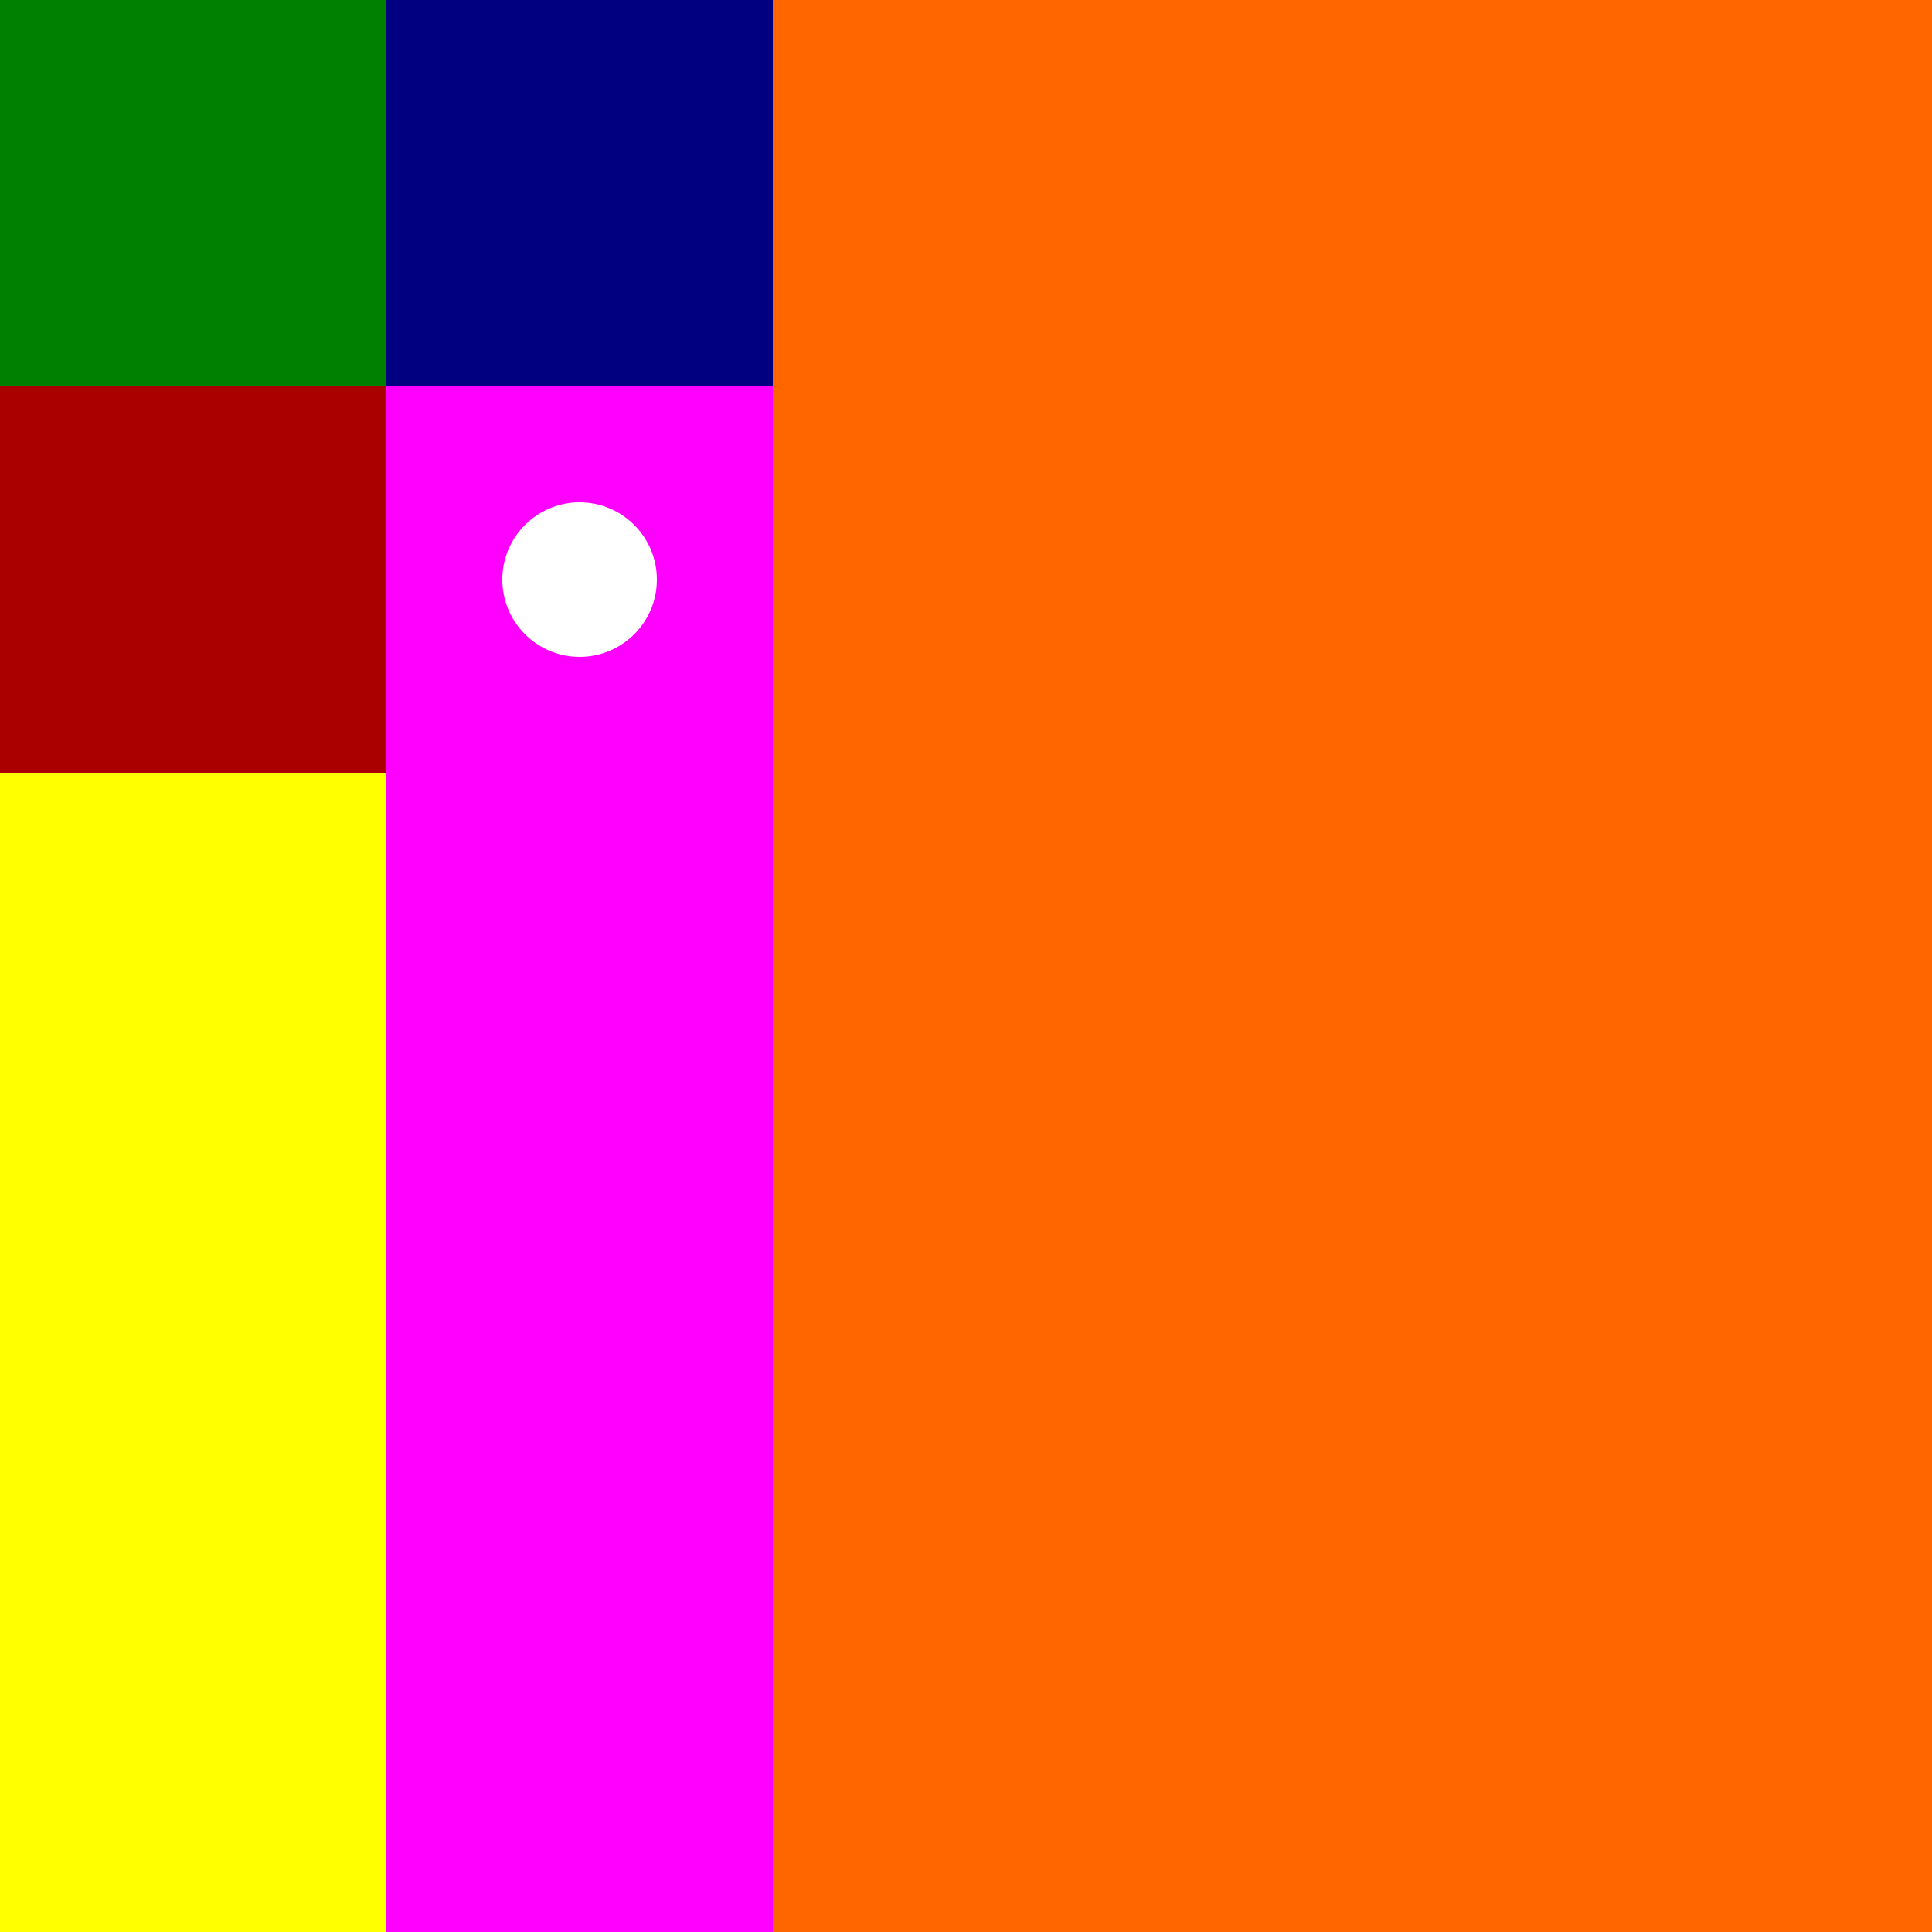
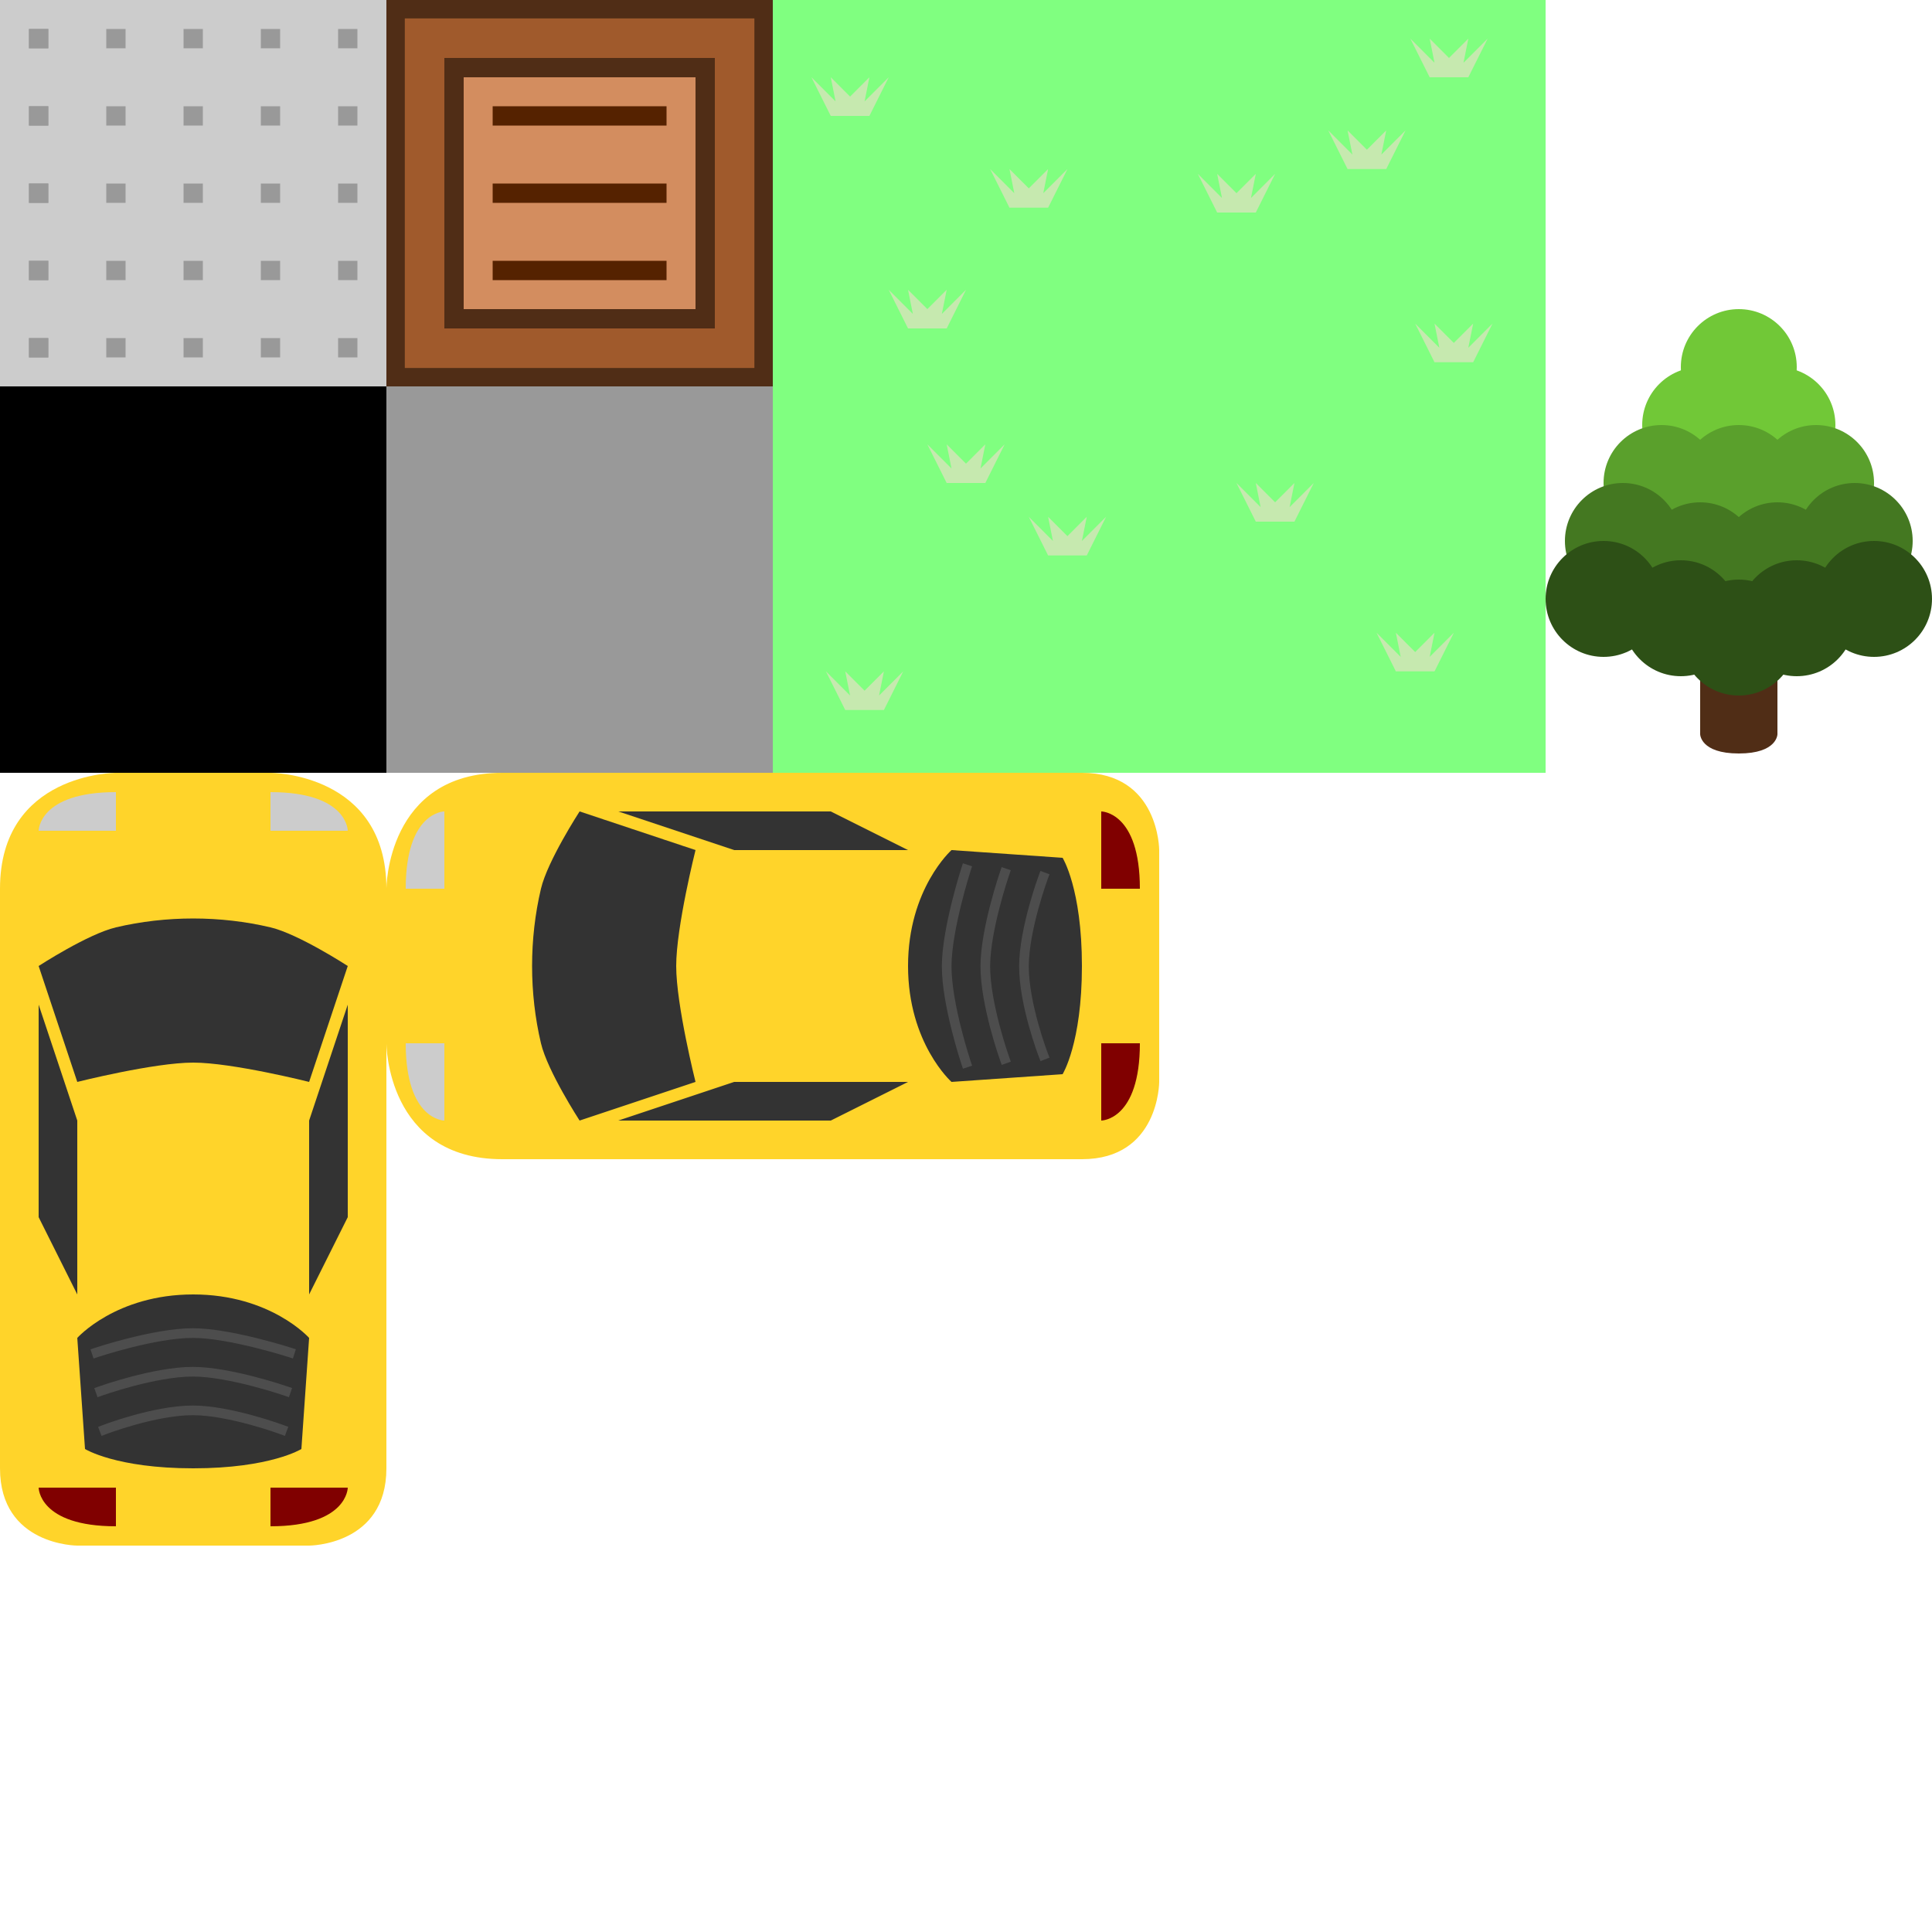
- <svg xmlns="http://www.w3.org/2000/svg" version="1.1" width="1000" height="1000" id="svg2">
+ <svg xmlns="http://www.w3.org/2000/svg" width="1000" height="1000" id="svg2" version="1.1">
  <defs id="defs4" />
-   <g transform="translate(0,-52.36218)" id="layer1">
-     <rect width="200" height="200" x="0" y="0" transform="translate(0,52.36218)" id="rect2983" style="fill:#008000" />
-     <rect width="200" height="200" x="200" y="0" transform="translate(0,52.36218)" id="rect2985" style="fill:#000080" />
-     <rect width="200" height="200" x="0" y="200" transform="translate(0,52.36218)" id="rect2987" style="fill:#aa0000" />
+   <g id="layer1" transform="translate(0,-52.36218)">
+     <rect style="fill:#cccccc;fill-opacity:1;stroke:none" id="rect2983" width="200" height="200" x="0" y="0" transform="translate(0,52.36218)" />
+     <rect style="fill:#999999;fill-opacity:1;stroke:none" id="rect2993" width="10" height="10" x="15" y="67.362" />
+     <rect y="67.362" x="15" height="10" width="10" id="rect3043" style="fill:#999999;fill-opacity:1;stroke:none" />
+     <rect style="fill:#999999;fill-opacity:1;stroke:none" id="rect3045" width="10" height="10" x="55" y="67.362" />
+     <rect y="67.362" x="95" height="10" width="10" id="rect3047" style="fill:#999999;fill-opacity:1;stroke:none" />
+     <rect style="fill:#999999;fill-opacity:1;stroke:none" id="rect3049" width="10" height="10" x="135" y="67.362" />
+     <rect y="67.362" x="175" height="10" width="10" id="rect3051" style="fill:#999999;fill-opacity:1;stroke:none" />
+     <rect y="107.362" x="15" height="10" width="10" id="rect3053" style="fill:#999999;fill-opacity:1;stroke:none" />
+     <rect style="fill:#999999;fill-opacity:1;stroke:none" id="rect3055" width="10" height="10" x="15" y="107.362" />
+     <rect y="107.362" x="55" height="10" width="10" id="rect3057" style="fill:#999999;fill-opacity:1;stroke:none" />
+     <rect style="fill:#999999;fill-opacity:1;stroke:none" id="rect3059" width="10" height="10" x="95" y="107.362" />
+     <rect y="107.362" x="135" height="10" width="10" id="rect3061" style="fill:#999999;fill-opacity:1;stroke:none" />
+     <rect style="fill:#999999;fill-opacity:1;stroke:none" id="rect3063" width="10" height="10" x="175" y="107.362" />
+     <rect style="fill:#999999;fill-opacity:1;stroke:none" id="rect3065" width="10" height="10" x="15" y="147.362" />
+     <rect y="147.362" x="15" height="10" width="10" id="rect3067" style="fill:#999999;fill-opacity:1;stroke:none" />
+     <rect style="fill:#999999;fill-opacity:1;stroke:none" id="rect3069" width="10" height="10" x="55" y="147.362" />
+     <rect y="147.362" x="95" height="10" width="10" id="rect3071" style="fill:#999999;fill-opacity:1;stroke:none" />
+     <rect style="fill:#999999;fill-opacity:1;stroke:none" id="rect3073" width="10" height="10" x="135" y="147.362" />
+     <rect y="147.362" x="175" height="10" width="10" id="rect3075" style="fill:#999999;fill-opacity:1;stroke:none" />
+     <rect y="187.362" x="15" height="10" width="10" id="rect3077" style="fill:#999999;fill-opacity:1;stroke:none" />
+     <rect style="fill:#999999;fill-opacity:1;stroke:none" id="rect3079" width="10" height="10" x="15" y="187.362" />
+     <rect y="187.362" x="55" height="10" width="10" id="rect3081" style="fill:#999999;fill-opacity:1;stroke:none" />
+     <rect style="fill:#999999;fill-opacity:1;stroke:none" id="rect3083" width="10" height="10" x="95" y="187.362" />
+     <rect y="187.362" x="135" height="10" width="10" id="rect3085" style="fill:#999999;fill-opacity:1;stroke:none" />
+     <rect style="fill:#999999;fill-opacity:1;stroke:none" id="rect3087" width="10" height="10" x="175" y="187.362" />
+     <rect style="fill:#999999;fill-opacity:1;stroke:none" id="rect3089" width="10" height="10" x="15" y="227.362" />
+     <rect y="227.362" x="15" height="10" width="10" id="rect3091" style="fill:#999999;fill-opacity:1;stroke:none" />
+     <rect style="fill:#999999;fill-opacity:1;stroke:none" id="rect3093" width="10" height="10" x="55" y="227.362" />
+     <rect y="227.362" x="95" height="10" width="10" id="rect3095" style="fill:#999999;fill-opacity:1;stroke:none" />
+     <rect style="fill:#999999;fill-opacity:1;stroke:none" id="rect3097" width="10" height="10" x="135" y="227.362" />
+     <rect y="227.362" x="175" height="10" width="10" id="rect3099" style="fill:#999999;fill-opacity:1;stroke:none" />
+     <rect style="fill:#a05a2c;fill-opacity:1;stroke:#502d16;stroke-width:9.524;stroke-miterlimit:4;stroke-opacity:1;stroke-dasharray:none" id="rect3151" width="190.476" height="190.476" x="204.762" y="57.124" />
+     <rect y="87.362" x="235" height="130" width="130" id="rect3921" style="fill:#d38d5f;fill-opacity:1;stroke:#502d16;stroke-width:10;stroke-miterlimit:4;stroke-opacity:1;stroke-dasharray:none" />
+     <path style="fill:#803300;stroke:#552200;stroke-width:10;stroke-linecap:square;stroke-linejoin:miter;stroke-opacity:1;stroke-miterlimit:4;stroke-dasharray:none" d="m 260,60 80,0" id="path3923" transform="translate(0,52.36218)" />
+     <path id="path3927" d="m 260,152.362 80,0" style="fill:#803300;stroke:#552200;stroke-width:10;stroke-linecap:square;stroke-linejoin:miter;stroke-miterlimit:4;stroke-opacity:1;stroke-dasharray:none" />
+     <path style="fill:#803300;stroke:#552200;stroke-width:10;stroke-linecap:square;stroke-linejoin:miter;stroke-miterlimit:4;stroke-opacity:1;stroke-dasharray:none" d="m 260,192.362 80,0" id="path3929" />
+     <rect style="fill:#80ff80;fill-opacity:1;stroke:#552200;stroke-width:0;stroke-linecap:square;stroke-miterlimit:4;stroke-opacity:1;stroke-dasharray:none" id="rect3931" width="400" height="400" x="400" y="52.362" />
+     <path style="fill:#c6e9af;stroke:none" d="m 430,112.362 -10,-20 12.5,12.5 -2.5,-12.5 10,10 10,-10 -2.5,12.5 12.5,-12.5 -10,20 z" id="path3940" />
+     <path id="path3942" d="m 522.5,159.862 -10,-20 12.5,12.5 -2.5,-12.5 10,10 10,-10 -2.5,12.5 12.5,-12.5 -10,20 z" style="fill:#c6e9af;stroke:none" />
+     <path style="fill:#c6e9af;stroke:none" d="m 470,222.362 -10,-20 12.5,12.5 -2.5,-12.5 10,10 10,-10 -2.5,12.5 12.5,-12.5 -10,20 z" id="path3944" />
+     <path style="fill:#c6e9af;stroke:none" d="m 630,162.362 -10,-20 12.5,12.5 -2.5,-12.5 10,10 10,-10 -2.5,12.5 12.5,-12.5 -10,20 z" id="path3959" />
+     <path id="path3963" d="m 742.5,239.862 -10,-20 12.5,12.5 -2.5,-12.5 10,10 10,-10 -2.5,12.5 12.5,-12.5 -10,20 z" style="fill:#c6e9af;stroke:none" />
+     <path style="fill:#c6e9af;stroke:none" d="m 740,92.362 -10,-20 12.5,12.5 -2.5,-12.5 10,10 10,-10 -2.5,12.5 12.5,-12.5 -10,20 z" id="path3965" />
+     <path style="fill:#c6e9af;stroke:none" d="m 697.5,139.862 -10,-20 12.5,12.5 -2.5,-12.5 10,10 10,-10 -2.5,12.5 12.5,-12.5 -10,20 z" id="path3967" />
+     <path id="path3969" d="m 490,302.362 -10,-20 12.5,12.5 -2.5,-12.5 10,10 10,-10 -2.5,12.5 12.5,-12.5 -10,20 z" style="fill:#c6e9af;stroke:none" />
+     <path style="fill:#c6e9af;stroke:none" d="m 542.5,339.862 -10,-20 12.5,12.5 -2.5,-12.5 10,10 10,-10 -2.5,12.5 12.5,-12.5 -10,20 z" id="path3971" />
+     <path id="path3973" d="m 437.5,419.862 -10,-20 12.5,12.5 -2.5,-12.5 10,10 10,-10 -2.5,12.5 12.5,-12.5 -10,20 z" style="fill:#c6e9af;stroke:none" />
+     <path style="fill:#c6e9af;stroke:none" d="m 722.5,399.862 -10,-20 12.5,12.5 -2.5,-12.5 10,10 10,-10 -2.5,12.5 12.5,-12.5 -10,20 z" id="path3975" />
+     <path id="path3977" d="m 650,322.362 -10,-20 12.5,12.5 -2.5,-12.5 10,10 10,-10 -2.5,12.5 12.5,-12.5 -10,20 z" style="fill:#c6e9af;stroke:none" />
+     <path style="fill:#502d16;stroke:none" d="m 880,432.362 c 0,0 0,10 20,10 20,0 20,-10 20,-10 l 0,-40 -40,0 z" id="path3981" />
+     <path transform="translate(30,-17.63782)" d="m 880,290 a 30,30 0 1 1 -60,0 30,30 0 1 1 60,0 z" id="path4007" style="fill:#71c837;fill-opacity:1;stroke:none" />
+     <path style="fill:#5aa02c;fill-opacity:1;stroke:none" id="path4001" d="m 880,290 a 30,30 0 1 1 -60,0 30,30 0 1 1 60,0 z" transform="translate(10,12.36218)" />
+     <path style="fill:#71c837;fill-opacity:1;stroke:none" id="path4009" d="m 880,290 a 30,30 0 1 1 -60,0 30,30 0 1 1 60,0 z" transform="translate(70,-17.63782)" />
+     <path transform="translate(50,12.36218)" d="m 880,290 a 30,30 0 1 1 -60,0 30,30 0 1 1 60,0 z" id="path4003" style="fill:#5aa02c;fill-opacity:1;stroke:none" />
+     <path transform="translate(-10,42.36218)" d="m 880,290 a 30,30 0 1 1 -60,0 30,30 0 1 1 60,0 z" id="path3993" style="fill:#447821;fill-opacity:1;stroke:none" />
+     <path style="fill:#5aa02c;fill-opacity:1;stroke:none" id="path4005" d="m 880,290 a 30,30 0 1 1 -60,0 30,30 0 1 1 60,0 z" transform="translate(90,12.36218)" />
+     <path style="fill:#447821;fill-opacity:1;stroke:none" id="path3995" d="m 880,290 a 30,30 0 1 1 -60,0 30,30 0 1 1 60,0 z" transform="translate(110,42.36218)" />
+     <path transform="translate(30,52.36218)" d="m 880,290 a 30,30 0 1 1 -60,0 30,30 0 1 1 60,0 z" id="path3997" style="fill:#447821;fill-opacity:1;stroke:none" />
+     <path style="fill:#2d5016;fill-opacity:1;stroke:none" id="path3983" d="m 880,290 a 30,30 0 1 1 -60,0 30,30 0 1 1 60,0 z" transform="translate(-20,72.36218)" />
+     <path style="fill:#447821;fill-opacity:1;stroke:none" id="path3999" d="m 880,290 a 30,30 0 1 1 -60,0 30,30 0 1 1 60,0 z" transform="translate(70,52.36218)" />
+     <path transform="translate(20,82.36218)" d="m 880,290 a 30,30 0 1 1 -60,0 30,30 0 1 1 60,0 z" id="path3985" style="fill:#2d5016;fill-opacity:1;stroke:none" />
+     <path style="fill:#2d5016;fill-opacity:1;stroke:none" id="path3987" d="m 880,290 a 30,30 0 1 1 -60,0 30,30 0 1 1 60,0 z" transform="translate(80,82.36218)" />
+     <path transform="translate(120,72.36218)" d="m 880,290 a 30,30 0 1 1 -60,0 30,30 0 1 1 60,0 z" id="path3989" style="fill:#2d5016;fill-opacity:1;stroke:none" />
+     <path transform="translate(50,92.36218)" d="m 880,290 a 30,30 0 1 1 -60,0 30,30 0 1 1 60,0 z" id="path3991" style="fill:#2d5016;fill-opacity:1;stroke:none" />
+     <path style="fill:#71c837;fill-opacity:1;stroke:none" id="path4022" d="m 880,290 a 30,30 0 1 1 -60,0 30,30 0 1 1 60,0 z" transform="translate(50,-47.63782)" />
+     <rect style="fill:#000000;fill-opacity:1;stroke:none" id="rect4024" width="200" height="200" x="0" y="200" transform="translate(0,52.36218)" />
+     <path style="fill:#ffd42a;stroke:none;stroke-width:1px;stroke-linecap:butt;stroke-linejoin:miter;stroke-opacity:1" d="m 40,800 120,0 c 0,0 40,0 40,-40 0,-40 0,-240 0,-300 0,-60 -60,-60 -60,-60 l -80,0 c 0,0 -60,0 -60,60 0,60 0,260 0,300 0,40 40,40 40,40 z" id="path4034" transform="translate(0,52.36218)" />
+     <path style="fill:#333333;fill-opacity:1;stroke:none" d="m 40,612.362 -20,-60 c 0,0 25.492,-16.575 40,-20 25.953,-6.127 54.047,-6.127 80,0 14.508,3.425 40,20 40,20 l -20,60 c 0,0 -39.724,-10 -60,-10 -20.276,0 -60,10 -60,10 z" id="path4036" />
+     <path style="fill:#333333;stroke:none" d="m 20,520 20,60 0,90 -20,-40 z" id="path4050" transform="translate(0,52.36218)" />
+     <path id="path4054" d="m 180,572.362 -20,60 0,90 20,-40 z" style="fill:#333333;stroke:none" />
+     <path style="fill:#333333;stroke:none" d="m 44,802.362 -4,-57.5 c 0,0 20,-22.5 60,-22.5 40,0 60,22.5 60,22.5 l -4,57.5 c 0,0 -16,10 -56,10 -40,0 -56,-10 -56,-10 z" id="path4056" />
+     <path style="fill:#cccccc;stroke:none;stroke-width:1px;stroke-linecap:butt;stroke-linejoin:miter;stroke-opacity:1" d="m 20,482.362 c 0,0 0,-20 40,-20 l 0,20 z" id="path4058" />
+     <path id="path4060" d="m 180,482.362 c 0,0 0,-20 -40,-20 l 0,20 z" style="fill:#cccccc;stroke:none" />
+     <path id="path4062" d="m 20,822.362 c 0,0 0,20 40,20 l 0,-20 z" style="fill:#800000;stroke:none" />
+     <path style="fill:#800000;stroke:none" d="m 180,822.362 c 0,0 0,20 -40,20 l 0,-20 z" id="path4064" />
+     <path style="fill:none;stroke:#4d4d4d;stroke-width:5;stroke-linecap:square;stroke-linejoin:miter;stroke-miterlimit:4;stroke-opacity:1;stroke-dasharray:none" d="m 50,700 c 0,0 30.125,-10.066 50,-10 19.171,0.063 50,10 50,10" id="path4066" transform="translate(0,52.36218)" />
+     <path id="path4068" d="m 52,772.362 c 0,0 28.125,-10.066 48,-10 19.171,0.063 48,10 48,10" style="fill:none;stroke:#4d4d4d;stroke-width:5;stroke-linecap:square;stroke-linejoin:miter;stroke-miterlimit:4;stroke-opacity:1;stroke-dasharray:none" />
+     <path style="fill:none;stroke:#4d4d4d;stroke-width:5;stroke-linecap:square;stroke-linejoin:miter;stroke-miterlimit:4;stroke-opacity:1;stroke-dasharray:none" d="m 54,792.362 c 0,0 26.125,-10.066 46,-10 19.171,0.063 46,10 46,10" id="path4070" />
+     <rect style="fill:#999999;fill-opacity:1;stroke:none;stroke-width:5;stroke-linecap:square;stroke-miterlimit:4;stroke-opacity:1;stroke-dasharray:none" id="rect4072" width="200" height="200" x="200" y="200" transform="translate(0,52.36218)" />
+     <g id="g4098" transform="matrix(0,-1,1,0,-252.3622,652.3622)">
+       <path transform="translate(0,52.36218)" style="fill:#ffd42a;stroke:none" d="m 40,800 120,0 c 0,0 40,0 40,-40 0,-40 0,-240 0,-300 0,-60 -60,-60 -60,-60 l -80,0 c 0,0 -60,0 -60,60 0,60 0,260 0,300 0,40 40,40 40,40 z" id="path4074" />
+       <path style="fill:#333333;fill-opacity:1;stroke:none" d="m 40,612.362 -20,-60 c 0,0 25.492,-16.575 40,-20 25.953,-6.127 54.047,-6.127 80,0 14.508,3.425 40,20 40,20 l -20,60 c 0,0 -39.724,-10 -60,-10 -20.276,0 -60,10 -60,10 z" id="path4076" />
+       <path transform="translate(0,52.36218)" style="fill:#333333;stroke:none" d="m 20,520 20,60 0,90 -20,-40 z" id="path4078" />
+       <path id="path4080" d="m 180,572.362 -20,60 0,90 20,-40 z" style="fill:#333333;stroke:none" />
+       <path style="fill:#333333;stroke:none" d="m 44,802.362 -4,-57.5 c 0,0 20,-22.5 60,-22.5 40,0 60,22.5 60,22.5 l -4,57.5 c 0,0 -16,10 -56,10 -40,0 -56,-10 -56,-10 z" id="path4082" />
+       <path style="fill:#cccccc;stroke:none" d="m 20,482.362 c 0,0 0,-20 40,-20 l 0,20 z" id="path4084" />
+       <path id="path4086" d="m 180,482.362 c 0,0 0,-20 -40,-20 l 0,20 z" style="fill:#cccccc;stroke:none" />
+       <path id="path4088" d="m 20,822.362 c 0,0 0,20 40,20 l 0,-20 z" style="fill:#800000;stroke:none" />
+       <path style="fill:#800000;stroke:none" d="m 180,822.362 c 0,0 0,20 -40,20 l 0,-20 z" id="path4090" />
+       <path transform="translate(0,52.36218)" style="fill:none;stroke:#4d4d4d;stroke-width:5;stroke-linecap:square;stroke-linejoin:miter;stroke-miterlimit:4;stroke-opacity:1;stroke-dasharray:none" d="m 50,700 c 0,0 30.125,-10.066 50,-10 19.171,0.063 50,10 50,10" id="path4092" />
+       <path id="path4094" d="m 52,772.362 c 0,0 28.125,-10.066 48,-10 19.171,0.063 48,10 48,10" style="fill:none;stroke:#4d4d4d;stroke-width:5;stroke-linecap:square;stroke-linejoin:miter;stroke-miterlimit:4;stroke-opacity:1;stroke-dasharray:none" />
+       <path style="fill:none;stroke:#4d4d4d;stroke-width:5;stroke-linecap:square;stroke-linejoin:miter;stroke-miterlimit:4;stroke-opacity:1;stroke-dasharray:none" d="m 54,792.362 c 0,0 26.125,-10.066 46,-10 19.171,0.063 46,10 46,10" id="path4096" />
+     </g>
  </g>
-   <rect style="fill:#ffff00" id="rect3041" width="200" height="600" x="0" y="400" />
-   <path style="fill:#ff00ff" d="M 200 200 L 200 1000 L 400 1000 L 400 200 L 200 200 z M 300 260 C 322.091 260 340 277.909 340 300 C 340 322.091 322.091 340 300 340 C 277.909 340 260 322.091 260 300 C 260 277.909 277.909 260 300 260 z " id="rect3043" />
-   <rect style="fill:#ff6600" id="rect3045" width="600" height="1000" x="400" y="0" />
</svg>
